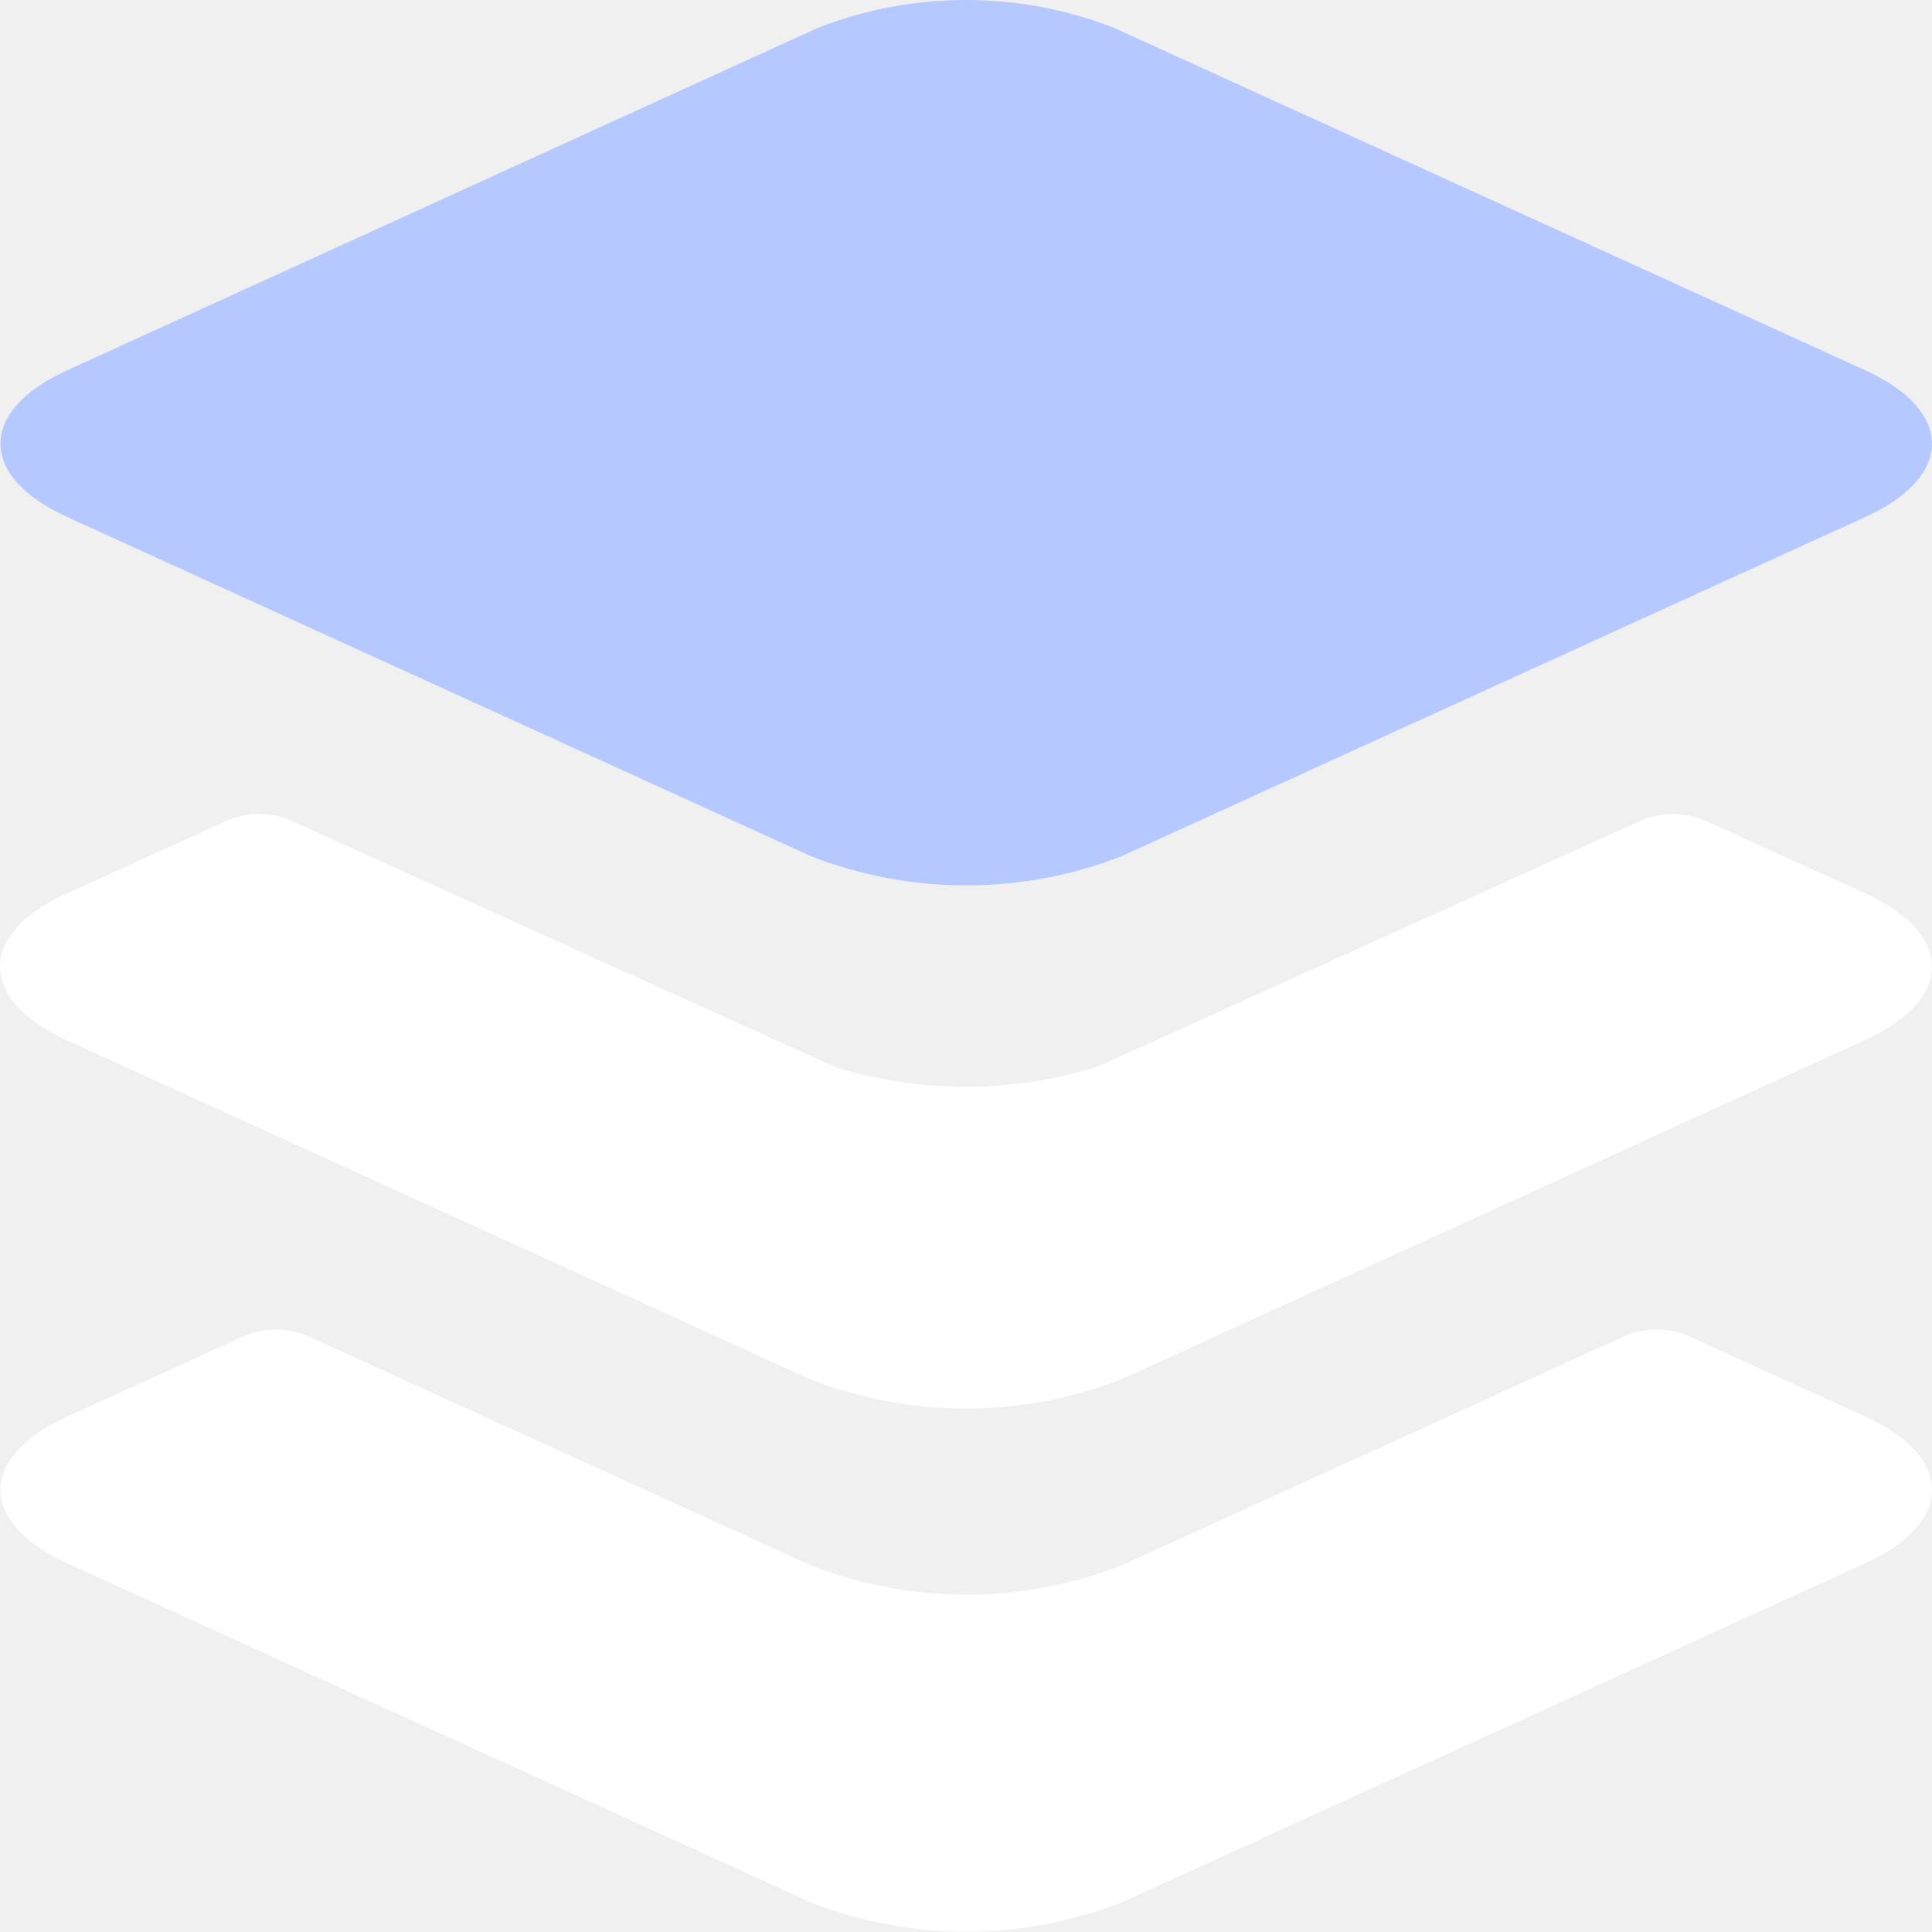
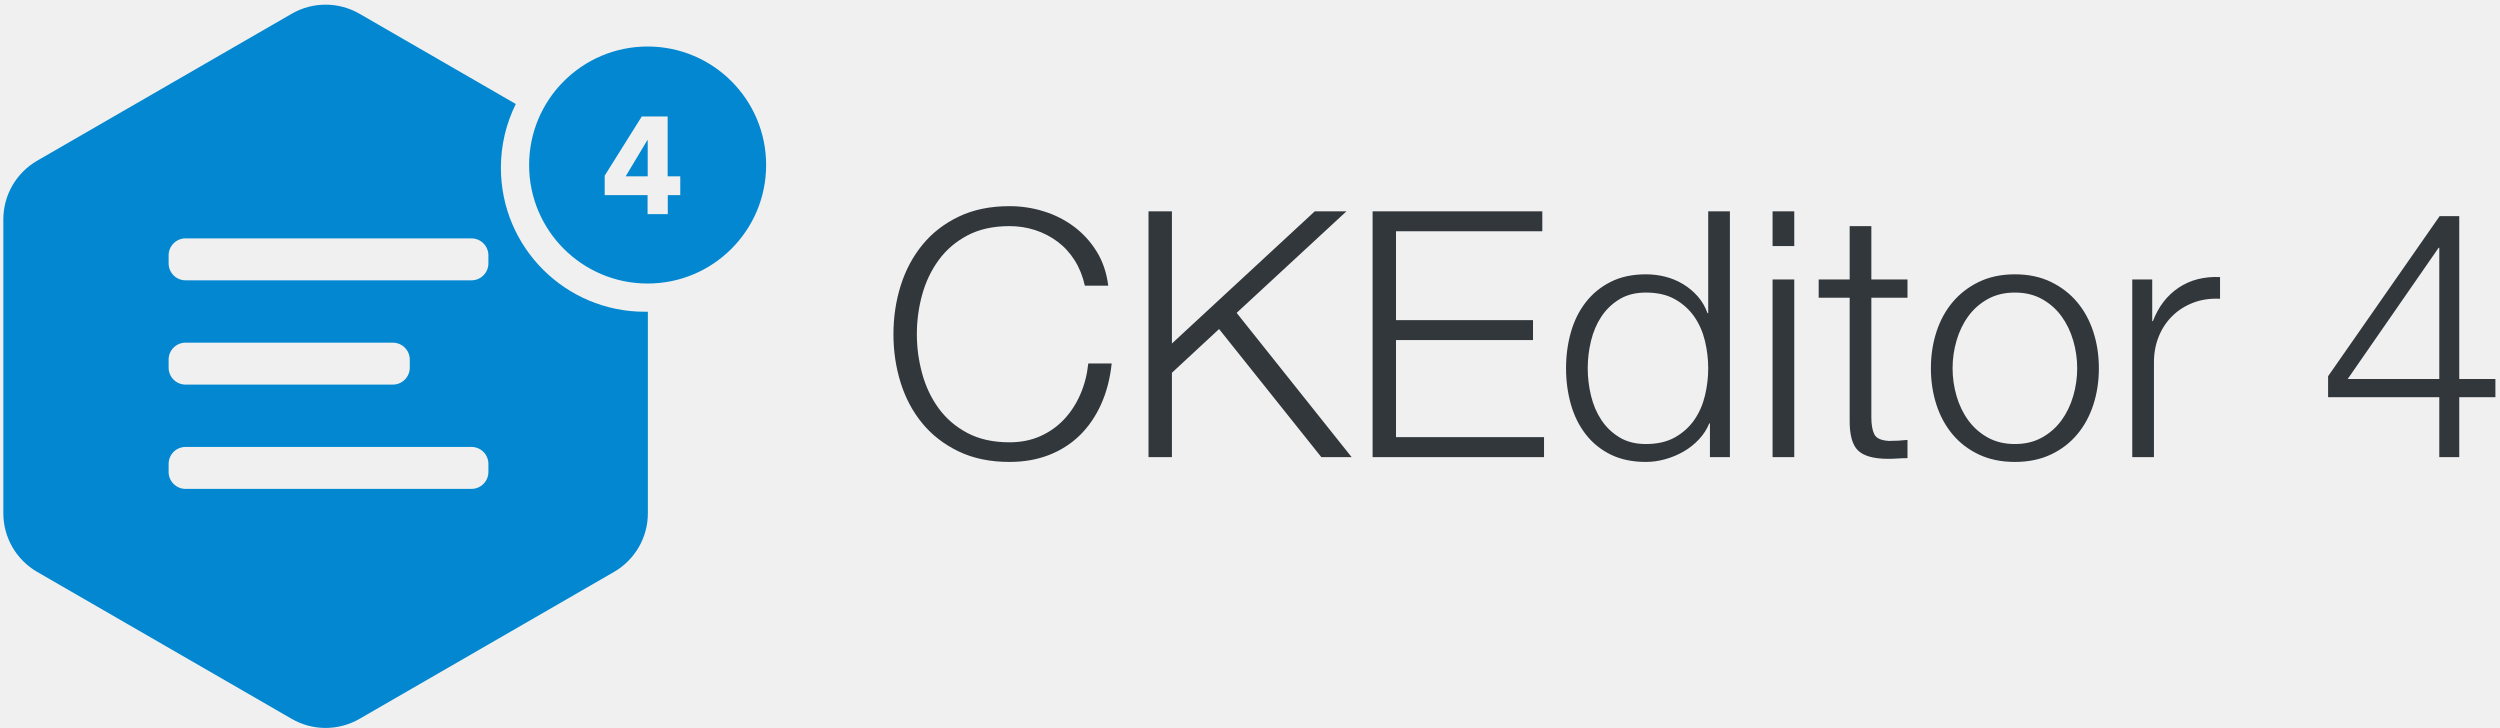
- <svg xmlns="http://www.w3.org/2000/svg" width="311.983" height="311.929" viewBox="0 0 311.983 311.929">
-   <g id="Icon_ionic-ios-apps" data-name="Icon ionic-ios-apps" transform="translate(-4.494 -4.496)">
-     <path id="Path_9" data-name="Path 9" d="M305.678,64.318,184.327,9a65.721,65.721,0,0,0-47.842,0L15.22,64.318c-14.293,6.5-14.293,17.117,0,23.639l120.221,54.826a69.059,69.059,0,0,0,50.033,0L305.687,87.956C319.971,81.46,319.971,70.822,305.678,64.318Z" transform="translate(0.07 0)" fill="#b5c8ff" />
-     <g id="Group_1" data-name="Group 1" transform="translate(4.493 135.941)">
-       <path id="Path_10" data-name="Path 10" d="M135.441,61.195,54.375,24.239a13.18,13.18,0,0,0-10.8,0L15.22,37.154C.927,43.65.927,54.271,15.22,60.792l120.221,54.826a69.058,69.058,0,0,0,50.033,0L305.687,60.792c14.293-6.5,14.293-17.117,0-23.639L277.341,24.239a13.18,13.18,0,0,0-10.8,0L185.474,61.195A69.058,69.058,0,0,1,135.441,61.195Z" transform="translate(-4.423 60.176)" fill="#fff" />
-       <path id="Path_11" data-name="Path 11" d="M305.757,28.732,280,17.033a12.992,12.992,0,0,0-10.724,0l-87.724,39.72a71.712,71.712,0,0,1-42.159,0L51.681,17.033a12.992,12.992,0,0,0-10.724,0l-25.744,11.7C.92,35.228.92,45.849,15.213,52.371L135.426,107.2a69.058,69.058,0,0,0,50.033,0L305.671,52.371C320.049,45.866,320.049,35.228,305.757,28.732Z" transform="translate(-4.493 -15.875)" fill="#fff" />
+ <svg xmlns="http://www.w3.org/2000/svg" width="443px" height="129px" viewBox="0 0 443 129" version="1.1">
+   <defs />
+   <g id="products-icons" stroke="none" stroke-width="1" fill="none" fill-rule="evenodd">
+     <g id="Group">
+       <path d="M192.234,50.622 C191.868,48.955 191.268,47.46 190.435,46.139 C189.601,44.817 188.584,43.709 187.385,42.814 C186.185,41.919 184.863,41.238 183.419,40.77 C181.976,40.303 180.461,40.069 178.875,40.069 C175.988,40.069 173.507,40.618 171.433,41.716 C169.359,42.814 167.661,44.268 166.339,46.078 C165.018,47.887 164.042,49.931 163.411,52.208 C162.781,54.485 162.466,56.824 162.466,59.223 C162.466,61.582 162.781,63.91 163.411,66.207 C164.042,68.505 165.018,70.559 166.339,72.368 C167.661,74.178 169.359,75.632 171.433,76.73 C173.507,77.828 175.988,78.377 178.875,78.377 C180.908,78.377 182.738,78.011 184.365,77.279 C185.992,76.547 187.395,75.551 188.574,74.29 C189.753,73.029 190.709,71.555 191.441,69.868 C192.173,68.18 192.641,66.36 192.844,64.408 L196.992,64.408 C196.707,67.092 196.077,69.512 195.101,71.667 C194.125,73.822 192.864,75.652 191.319,77.157 C189.774,78.662 187.954,79.821 185.859,80.634 C183.765,81.447 181.437,81.854 178.875,81.854 C175.459,81.854 172.46,81.234 169.877,79.993 C167.295,78.753 165.15,77.096 163.442,75.022 C161.734,72.948 160.453,70.549 159.599,67.824 C158.745,65.099 158.318,62.232 158.318,59.223 C158.318,56.214 158.745,53.347 159.599,50.622 C160.453,47.897 161.734,45.488 163.442,43.394 C165.15,41.299 167.295,39.632 169.877,38.392 C172.46,37.151 175.459,36.531 178.875,36.531 C180.949,36.531 182.972,36.836 184.945,37.446 C186.917,38.056 188.706,38.961 190.312,40.16 C191.919,41.36 193.261,42.834 194.339,44.583 C195.416,46.332 196.097,48.345 196.382,50.622 L192.234,50.622 Z M203.516,37.446 L207.664,37.446 L207.664,60.87 L232.979,37.446 L238.591,37.446 L219.132,55.441 L239.506,81 L234.138,81 L216.021,58.308 L207.664,66.055 L207.664,81 L203.516,81 L203.516,37.446 Z M243.224,37.446 L273.297,37.446 L273.297,40.984 L247.372,40.984 L247.372,56.722 L271.65,56.722 L271.65,60.26 L247.372,60.26 L247.372,77.462 L273.602,77.462 L273.602,81 L243.224,81 L243.224,37.446 Z M306.539,81 L303.001,81 L303.001,75.022 L302.879,75.022 C302.472,76.039 301.873,76.974 301.079,77.828 C300.286,78.682 299.382,79.404 298.365,79.993 C297.348,80.583 296.261,81.041 295.101,81.366 C293.942,81.691 292.794,81.854 291.655,81.854 C289.256,81.854 287.172,81.417 285.402,80.543 C283.633,79.668 282.159,78.469 280.98,76.944 C279.801,75.418 278.926,73.65 278.357,71.636 C277.788,69.623 277.503,67.499 277.503,65.262 C277.503,63.025 277.788,60.901 278.357,58.888 C278.926,56.874 279.801,55.106 280.98,53.581 C282.159,52.055 283.633,50.846 285.402,49.951 C287.172,49.056 289.256,48.609 291.655,48.609 C292.834,48.609 293.983,48.751 295.101,49.036 C296.22,49.321 297.267,49.758 298.243,50.347 C299.219,50.937 300.083,51.659 300.836,52.513 C301.588,53.367 302.167,54.363 302.574,55.502 L302.696,55.502 L302.696,37.446 L306.539,37.446 L306.539,81 Z M281.346,65.262 C281.346,66.889 281.539,68.505 281.925,70.112 C282.312,71.718 282.922,73.151 283.755,74.412 C284.589,75.673 285.657,76.699 286.958,77.493 C288.259,78.286 289.825,78.682 291.655,78.682 C293.688,78.682 295.406,78.286 296.81,77.493 C298.213,76.699 299.351,75.673 300.226,74.412 C301.1,73.151 301.73,71.718 302.116,70.112 C302.503,68.505 302.696,66.889 302.696,65.262 C302.696,63.635 302.503,62.019 302.116,60.413 C301.73,58.806 301.1,57.373 300.226,56.112 C299.351,54.851 298.213,53.825 296.81,53.032 C295.406,52.238 293.688,51.842 291.655,51.842 C289.825,51.842 288.259,52.238 286.958,53.032 C285.657,53.825 284.589,54.851 283.755,56.112 C282.922,57.373 282.312,58.806 281.925,60.413 C281.539,62.019 281.346,63.635 281.346,65.262 Z M314.1,37.446 L317.943,37.446 L317.943,43.607 L314.1,43.607 L314.1,37.446 Z M314.1,49.524 L317.943,49.524 L317.943,81 L314.1,81 L314.1,49.524 Z M331.604,49.524 L338.009,49.524 L338.009,52.757 L331.604,52.757 L331.604,73.985 C331.604,75.246 331.777,76.232 332.123,76.944 C332.468,77.655 333.332,78.052 334.715,78.133 C335.813,78.133 336.911,78.072 338.009,77.95 L338.009,81.183 C337.44,81.183 336.87,81.203 336.301,81.244 C335.732,81.285 335.162,81.305 334.593,81.305 C332.031,81.305 330.242,80.807 329.225,79.811 C328.208,78.814 327.72,76.974 327.761,74.29 L327.761,52.757 L322.271,52.757 L322.271,49.524 L327.761,49.524 L327.761,40.069 L331.604,40.069 L331.604,49.524 Z M357.038,51.842 C355.208,51.842 353.602,52.228 352.219,53.001 C350.836,53.774 349.688,54.79 348.772,56.051 C347.857,57.312 347.166,58.745 346.699,60.352 C346.231,61.958 345.997,63.595 345.997,65.262 C345.997,66.929 346.231,68.566 346.699,70.172 C347.166,71.779 347.857,73.212 348.772,74.473 C349.688,75.734 350.836,76.75 352.219,77.523 C353.602,78.296 355.208,78.682 357.038,78.682 C358.868,78.682 360.474,78.296 361.857,77.523 C363.24,76.75 364.388,75.734 365.303,74.473 C366.219,73.212 366.91,71.779 367.377,70.172 C367.845,68.566 368.079,66.929 368.079,65.262 C368.079,63.595 367.845,61.958 367.377,60.352 C366.91,58.745 366.219,57.312 365.303,56.051 C364.388,54.79 363.24,53.774 361.857,53.001 C360.474,52.228 358.868,51.842 357.038,51.842 Z M357.038,48.609 C359.437,48.609 361.562,49.056 363.413,49.951 C365.263,50.846 366.818,52.045 368.079,53.55 C369.34,55.055 370.295,56.813 370.946,58.827 C371.597,60.84 371.922,62.985 371.922,65.262 C371.922,67.539 371.597,69.684 370.946,71.698 C370.295,73.711 369.34,75.469 368.079,76.974 C366.818,78.479 365.263,79.668 363.413,80.543 C361.562,81.417 359.437,81.854 357.038,81.854 C354.639,81.854 352.514,81.417 350.663,80.543 C348.813,79.668 347.258,78.479 345.997,76.974 C344.736,75.469 343.781,73.711 343.13,71.698 C342.479,69.684 342.154,67.539 342.154,65.262 C342.154,62.985 342.479,60.84 343.13,58.827 C343.781,56.813 344.736,55.055 345.997,53.55 C347.258,52.045 348.813,50.846 350.663,49.951 C352.514,49.056 354.639,48.609 357.038,48.609 Z M377.836,49.524 L381.374,49.524 L381.374,56.905 L381.496,56.905 C382.472,54.343 383.987,52.371 386.041,50.988 C388.094,49.605 390.544,48.975 393.391,49.097 L393.391,52.94 C391.642,52.859 390.056,53.092 388.633,53.642 C387.21,54.191 385.98,54.973 384.942,55.99 C383.905,57.007 383.102,58.216 382.533,59.62 C381.964,61.023 381.679,62.558 381.679,64.225 L381.679,81 L377.836,81 L377.836,49.524 Z M432.242,67.153 L432.242,43.912 L432.12,43.912 L416.016,67.153 L432.242,67.153 Z M412.539,66.665 L432.303,38.3 L435.78,38.3 L435.78,67.153 L442.185,67.153 L442.185,70.386 L435.78,70.386 L435.78,81 L432.242,81 L432.242,70.386 L412.539,70.386 L412.539,66.665 Z" id="ckeditor-4-txt" fill="#32373C" />
+       <path d="M91.399,18.428 C89.708,21.837 88.758,25.679 88.758,29.742 C88.758,43.826 100.174,55.242 114.258,55.242 C114.44,55.242 114.621,55.241 114.802,55.237 L114.802,90.951 C114.802,95.238 112.515,99.199 108.802,101.343 L63.697,127.384 C59.984,129.528 55.41,129.528 51.697,127.384 L6.592,101.343 C2.879,99.199 0.592,95.238 0.592,90.951 L0.592,38.868 C0.592,34.58 2.879,30.619 6.592,28.475 L51.697,2.434 C55.41,0.29 59.984,0.29 63.697,2.434 L91.399,18.428 Z M32.879,42.242 C31.222,42.242 29.879,43.586 29.879,45.242 L29.879,46.674 C29.879,48.331 31.222,49.674 32.879,49.674 L83.545,49.674 C85.202,49.674 86.545,48.331 86.545,46.674 L86.545,45.242 C86.545,43.586 85.202,42.242 83.545,42.242 L32.879,42.242 Z M32.879,60.72 C31.222,60.72 29.879,62.063 29.879,63.72 L29.879,65.152 C29.879,66.809 31.222,68.152 32.879,68.152 L69.611,68.152 C71.268,68.152 72.611,66.809 72.611,65.152 L72.611,63.72 C72.611,62.063 71.268,60.72 69.611,60.72 L32.879,60.72 Z M32.879,79.198 C31.222,79.198 29.879,80.541 29.879,82.198 L29.879,83.63 C29.879,85.287 31.222,86.63 32.879,86.63 L83.545,86.63 C85.202,86.63 86.545,85.287 86.545,83.63 L86.545,82.198 C86.545,80.541 85.202,79.198 83.545,79.198 L32.879,79.198 Z M114.758,50.242 C103.16,50.242 93.758,40.84 93.758,29.242 C93.758,17.644 103.16,8.242 114.758,8.242 C126.356,8.242 135.758,17.644 135.758,29.242 C135.758,40.84 126.356,50.242 114.758,50.242 Z M118.332,34.572 L120.545,34.572 L120.545,31.247 L118.309,31.247 L118.309,20.636 L113.723,20.636 L107.152,31.124 L107.152,34.572 L114.75,34.572 L114.75,37.945 L118.332,37.945 L118.332,34.572 Z M114.773,24.841 L114.773,31.247 L110.871,31.247 L114.704,24.841 L114.773,24.841 Z" id="ckeditor-4" fill="#0287D0" />
    </g>
  </g>
</svg>
